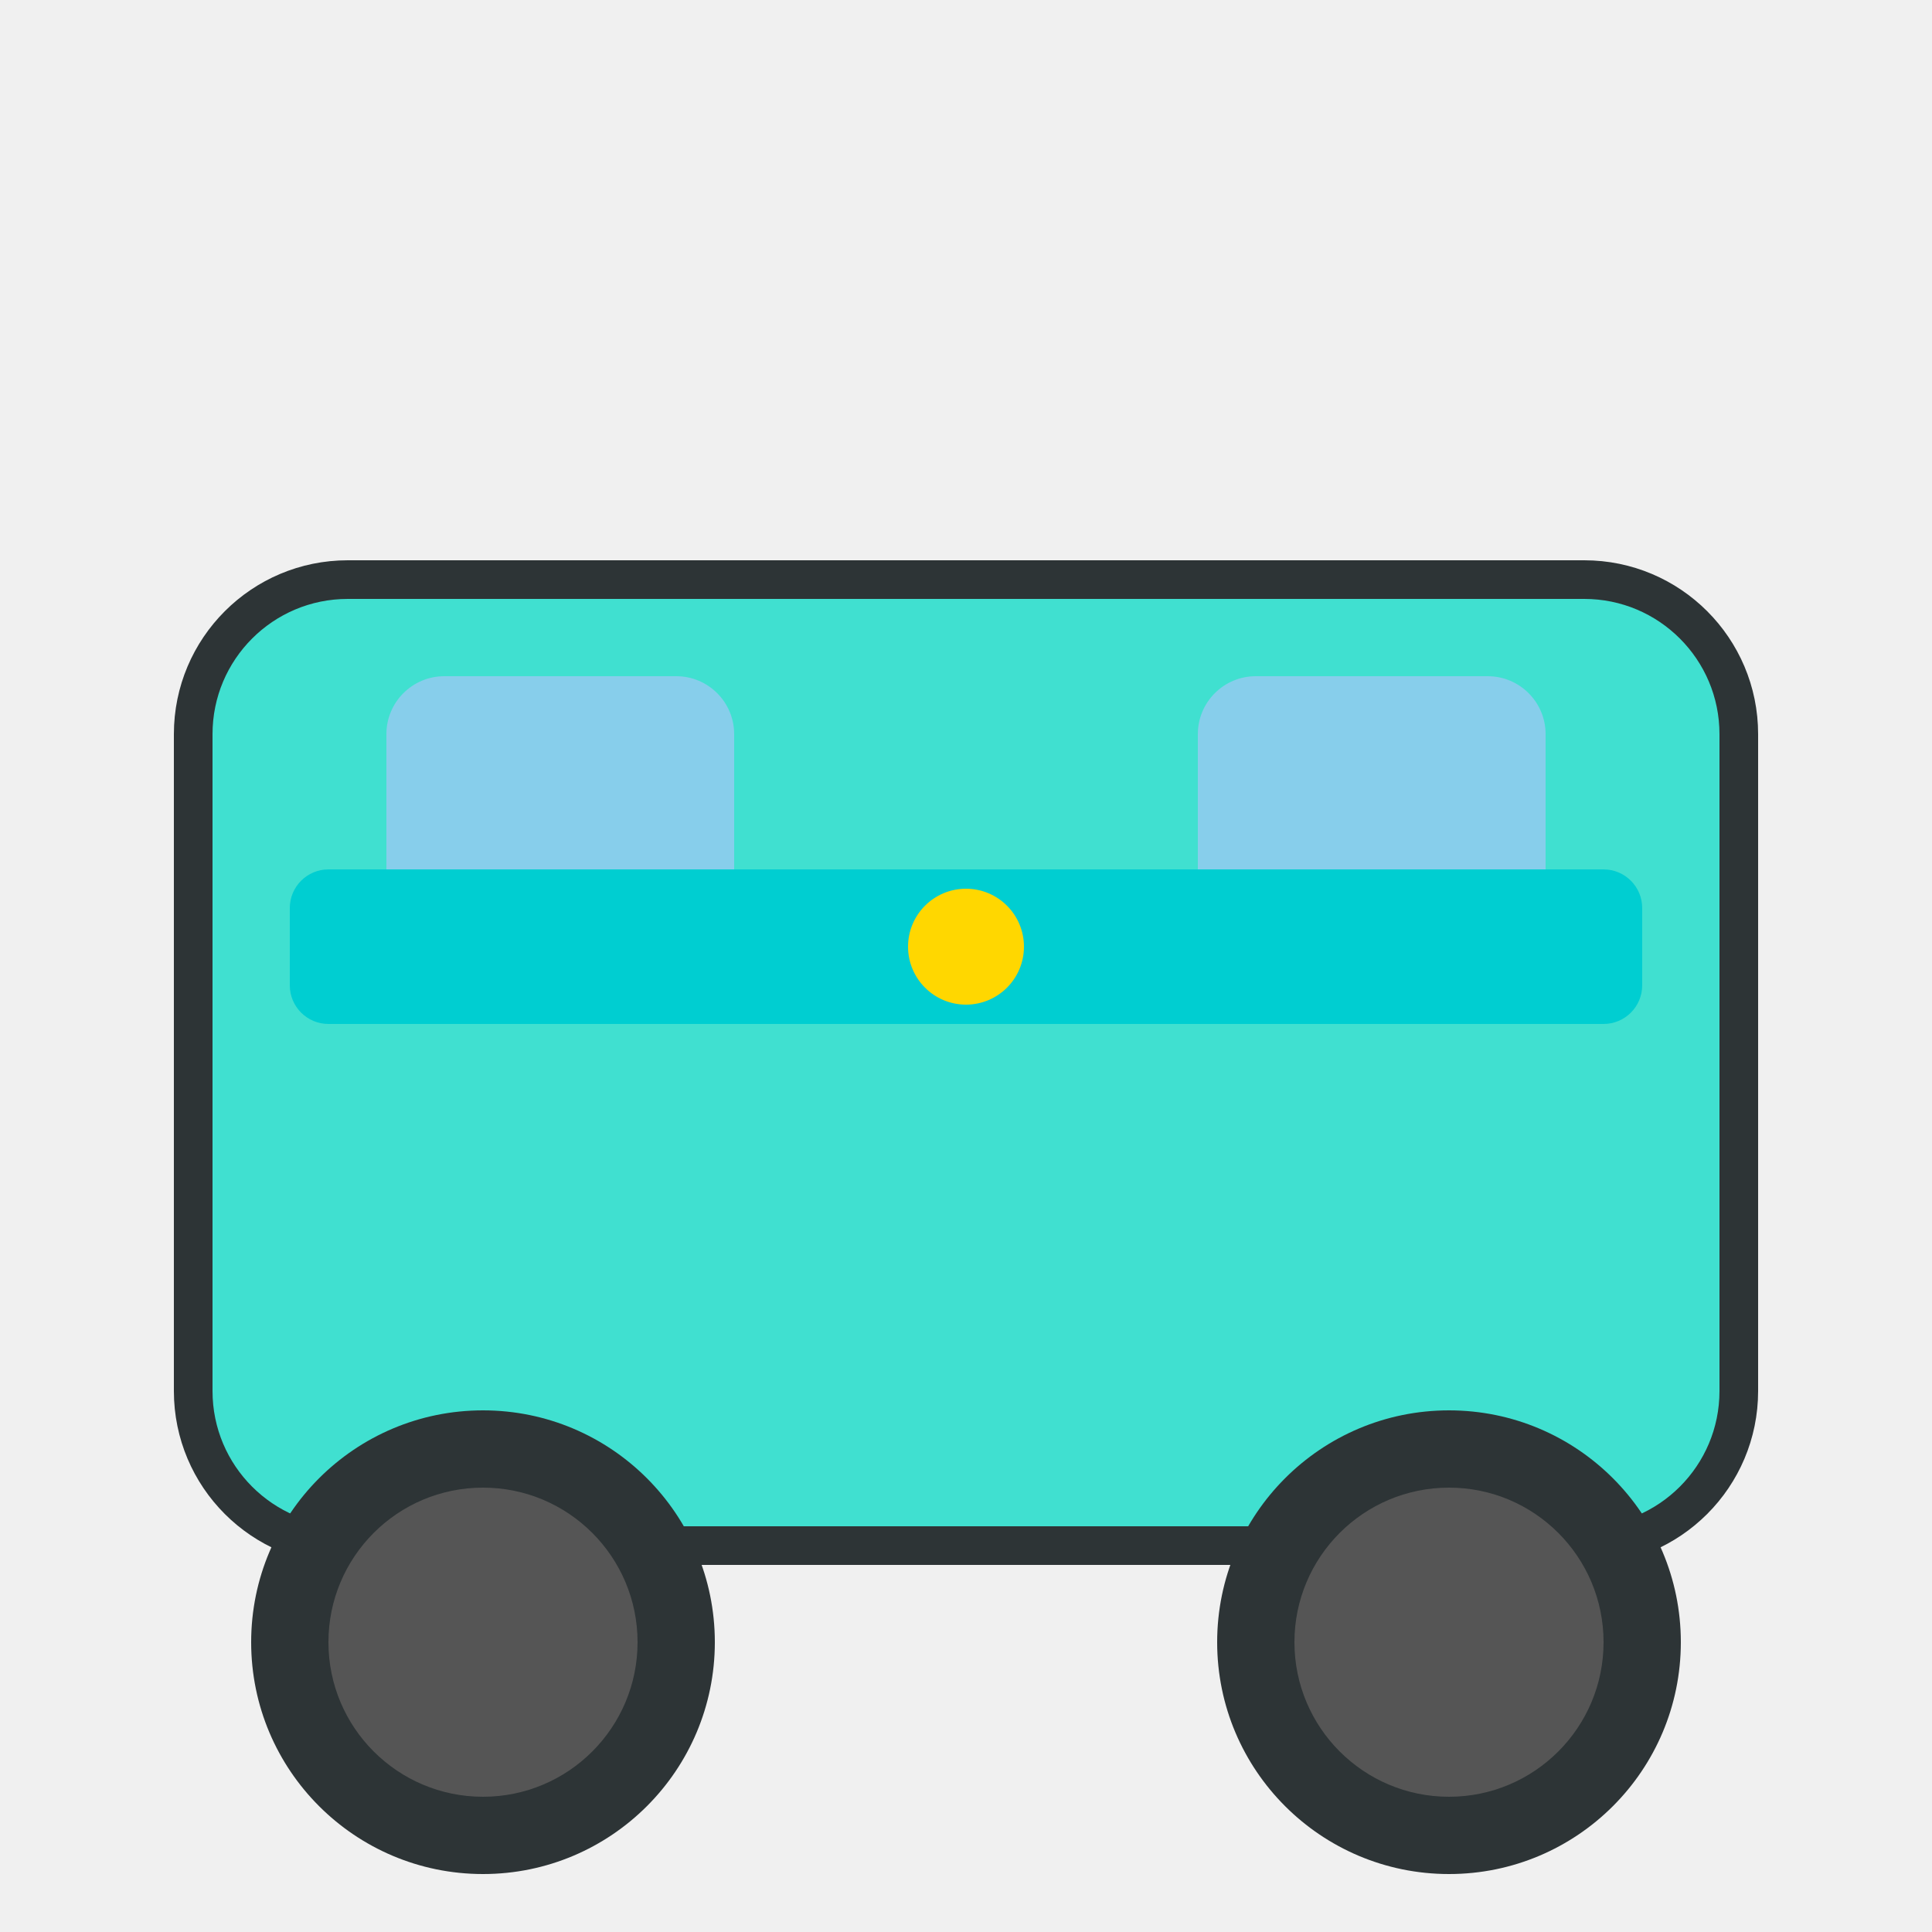
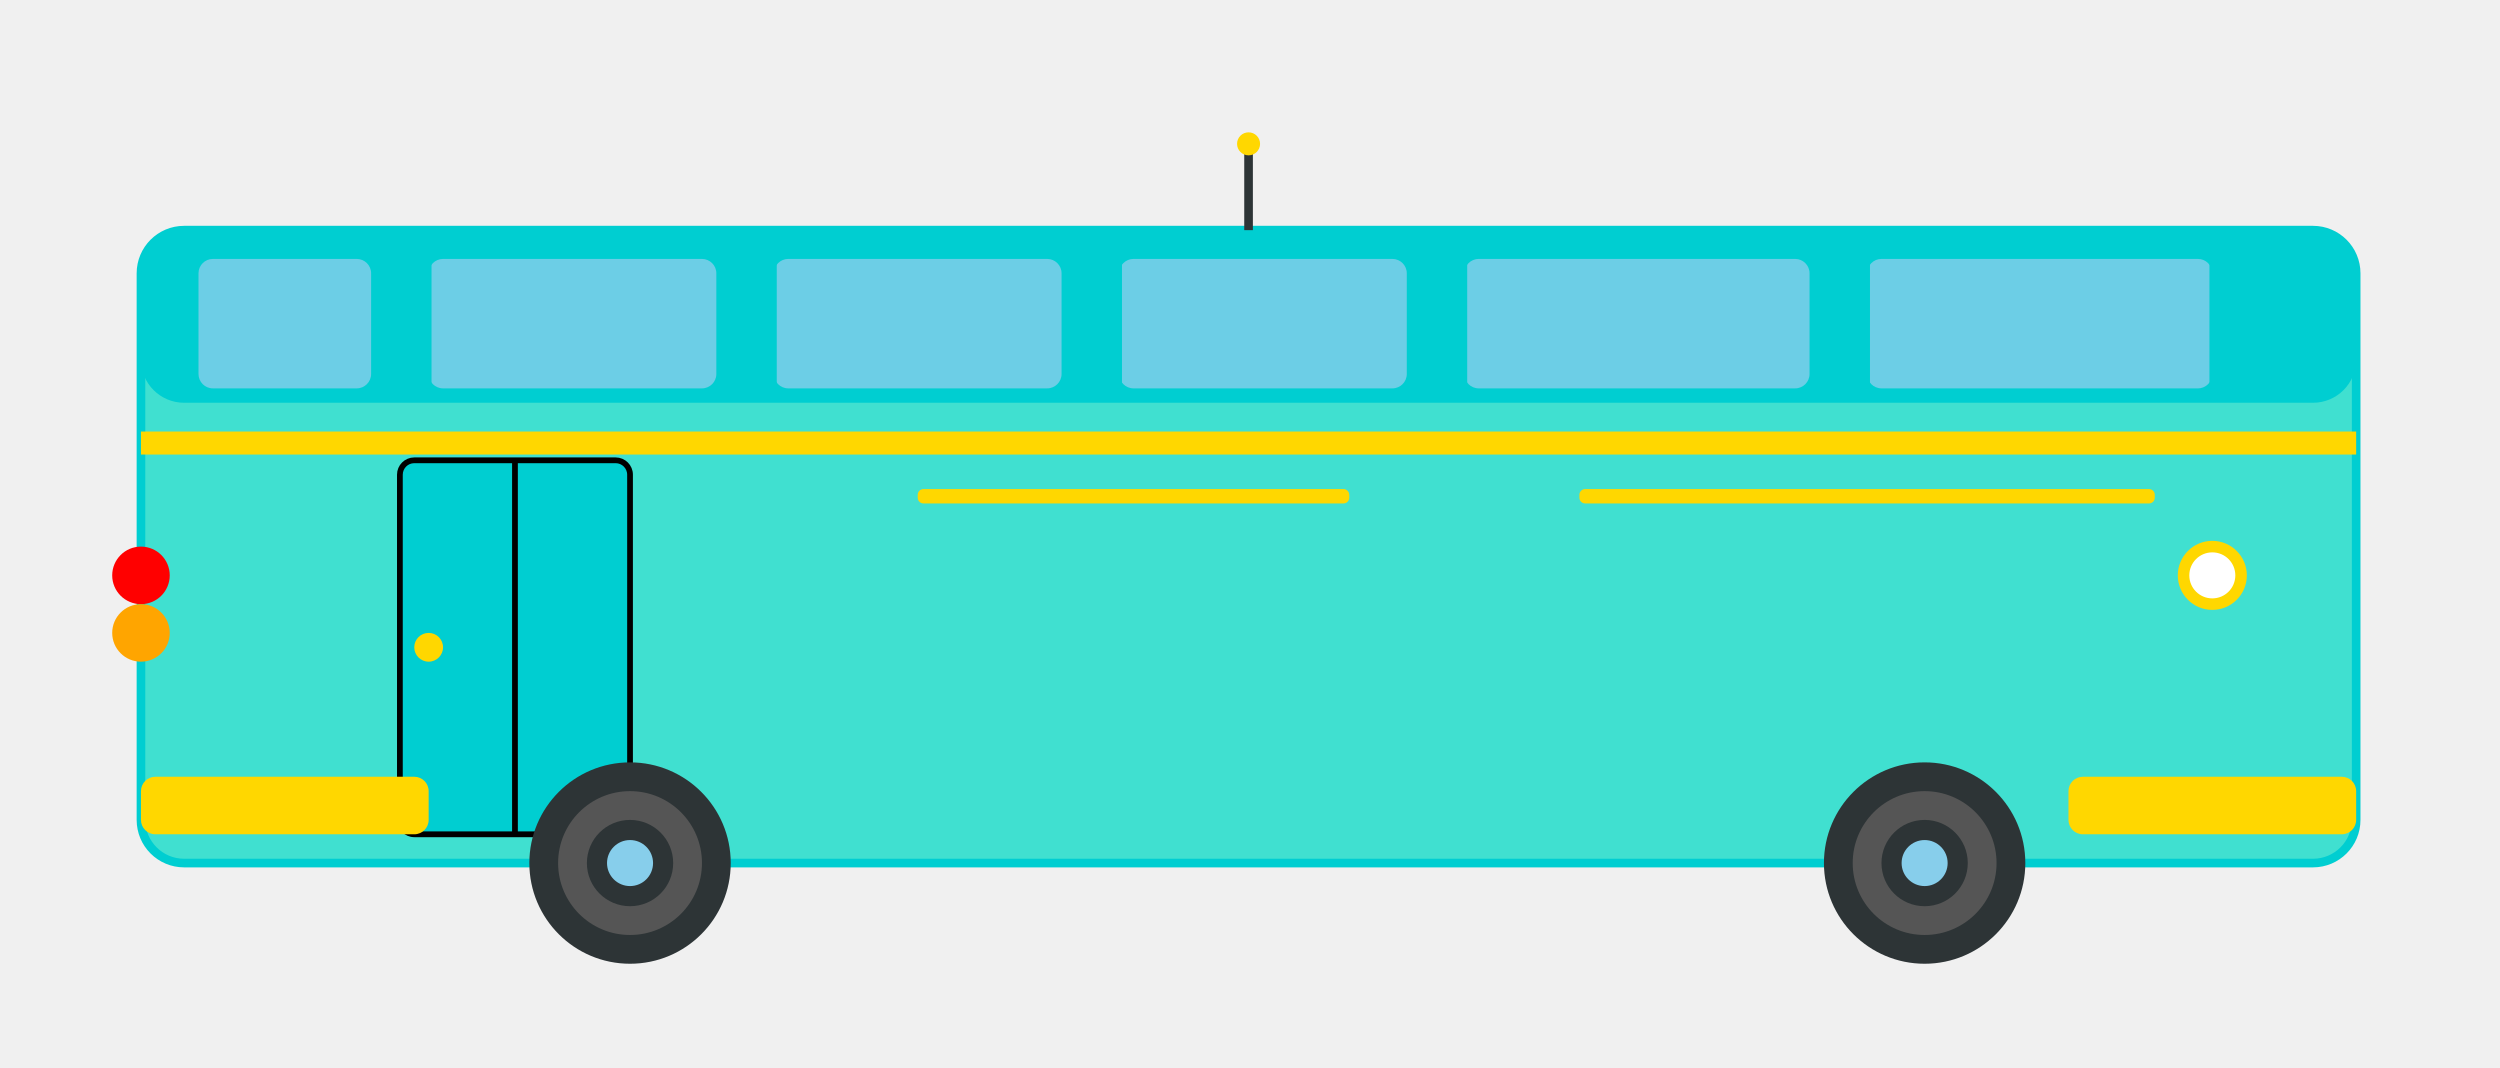
- <svg xmlns="http://www.w3.org/2000/svg" viewBox="0 0 100 100" width="100" height="100">
-   <rect x="10" y="30" width="80" height="50" rx="8" fill="#40e0d0" stroke="#2d3436" stroke-width="2" />
-   <rect x="20" y="35" width="18" height="15" rx="3" fill="#87ceeb" />
-   <rect x="62" y="35" width="18" height="15" rx="3" fill="#87ceeb" />
-   <circle cx="25" cy="85" r="12" fill="#2d3436" />
-   <circle cx="75" cy="85" r="12" fill="#2d3436" />
-   <circle cx="25" cy="85" r="8" fill="#555" />
-   <circle cx="75" cy="85" r="8" fill="#555" />
-   <rect x="15" y="45" width="70" height="8" rx="2" fill="#00ced1" />
-   <circle cx="50" cy="49" r="3" fill="#ffd700" />
+ <svg xmlns="http://www.w3.org/2000/svg" version="1.1" width="869" height="371" viewBox="0 0 869 371" xml:space="preserve">
+   <g transform="translate(434.5, 185.5) scale(-1, 1) translate(-434.5, -185.5)">
+     <rect x="50" y="80" width="770" height="220" rx="15" fill="#40e0d0" stroke="#00ced1" stroke-width="3" />
+     <rect x="50" y="80" width="770" height="60" rx="15" fill="#00ced1" />
+     <rect x="100" y="90" width="120" height="45" rx="5" fill="#87CEEB" opacity="0.8" />
+     <rect x="240" y="90" width="120" height="45" rx="5" fill="#87CEEB" opacity="0.8" />
+     <rect x="380" y="90" width="100" height="45" rx="5" fill="#87CEEB" opacity="0.8" />
+     <rect x="500" y="90" width="100" height="45" rx="5" fill="#87CEEB" opacity="0.8" />
+     <rect x="620" y="90" width="100" height="45" rx="5" fill="#87CEEB" opacity="0.8" />
+     <rect x="740" y="90" width="60" height="45" rx="5" fill="#87CEEB" opacity="0.8" />
+     <line x1="100" y1="90" x2="100" y2="135" stroke="#00ced1" stroke-width="2" />
+     <line x1="220" y1="90" x2="220" y2="135" stroke="#00ced1" stroke-width="2" />
+     <line x1="360" y1="90" x2="360" y2="135" stroke="#00ced1" stroke-width="2" />
+     <line x1="480" y1="90" x2="480" y2="135" stroke="#00ced1" stroke-width="2" />
+     <line x1="600" y1="90" x2="600" y2="135" stroke="#00ced1" stroke-width="2" />
+     <line x1="720" y1="90" x2="720" y2="135" stroke="#00ced1" stroke-width="2" />
+     <rect x="50" y="150" width="770" height="8" fill="#FFD700" />
+     <rect x="650" y="160" width="80" height="130" rx="5" fill="#00ced1" stroke="#000" stroke-width="2" />
+     <line x1="690" y1="160" x2="690" y2="290" stroke="#000" stroke-width="2" />
+     <circle cx="720" cy="225" r="5" fill="#FFD700" />
+     <circle cx="200" cy="300" r="35" fill="#2d3436" />
+     <circle cx="200" cy="300" r="25" fill="#555" />
+     <circle cx="200" cy="300" r="15" fill="#2d3436" />
+     <circle cx="200" cy="300" r="8" fill="#87CEEB" />
+     <circle cx="650" cy="300" r="35" fill="#2d3436" />
+     <circle cx="650" cy="300" r="25" fill="#555" />
+     <circle cx="650" cy="300" r="15" fill="#2d3436" />
+     <circle cx="650" cy="300" r="8" fill="#87CEEB" />
+     <rect x="50" y="270" width="100" height="20" rx="5" fill="#FFD700" />
+     <rect x="720" y="270" width="100" height="20" rx="5" fill="#FFD700" />
+     <circle cx="100" cy="200" r="12" fill="#FFD700" />
+     <circle cx="100" cy="200" r="8" fill="#FFFFFF" />
+     <circle cx="820" cy="200" r="10" fill="#FF0000" />
+     <circle cx="820" cy="220" r="10" fill="#FFA500" />
+     <rect x="120" y="170" width="200" height="5" rx="2" fill="#FFD700" />
+     <rect x="400" y="170" width="150" height="5" rx="2" fill="#FFD700" />
+     <line x1="435" y1="80" x2="435" y2="50" stroke="#2d3436" stroke-width="3" />
+     <circle cx="435" cy="50" r="4" fill="#FFD700" />
+   </g>
</svg>
